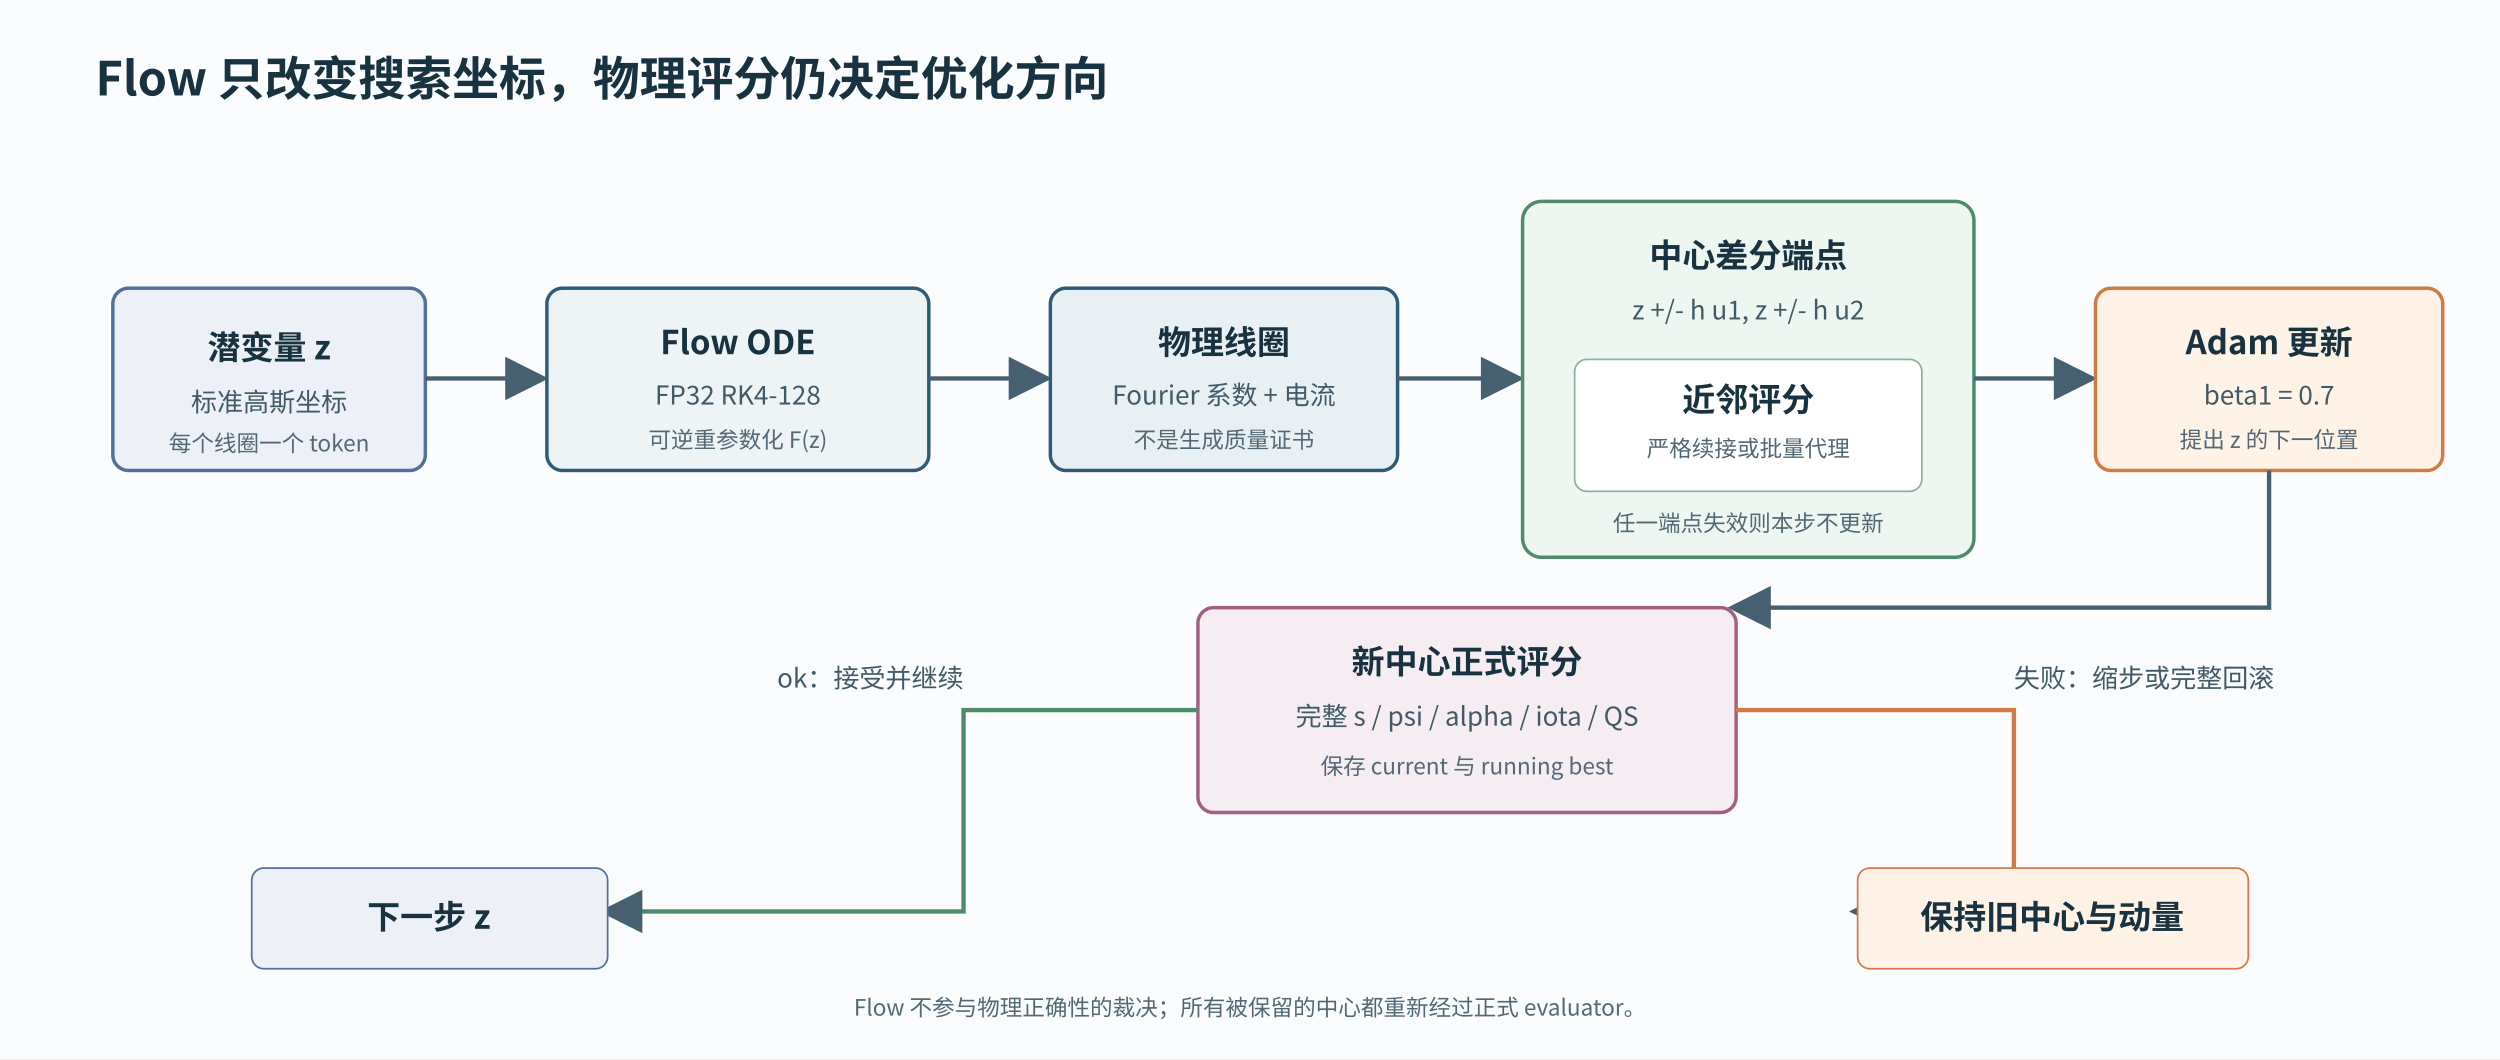
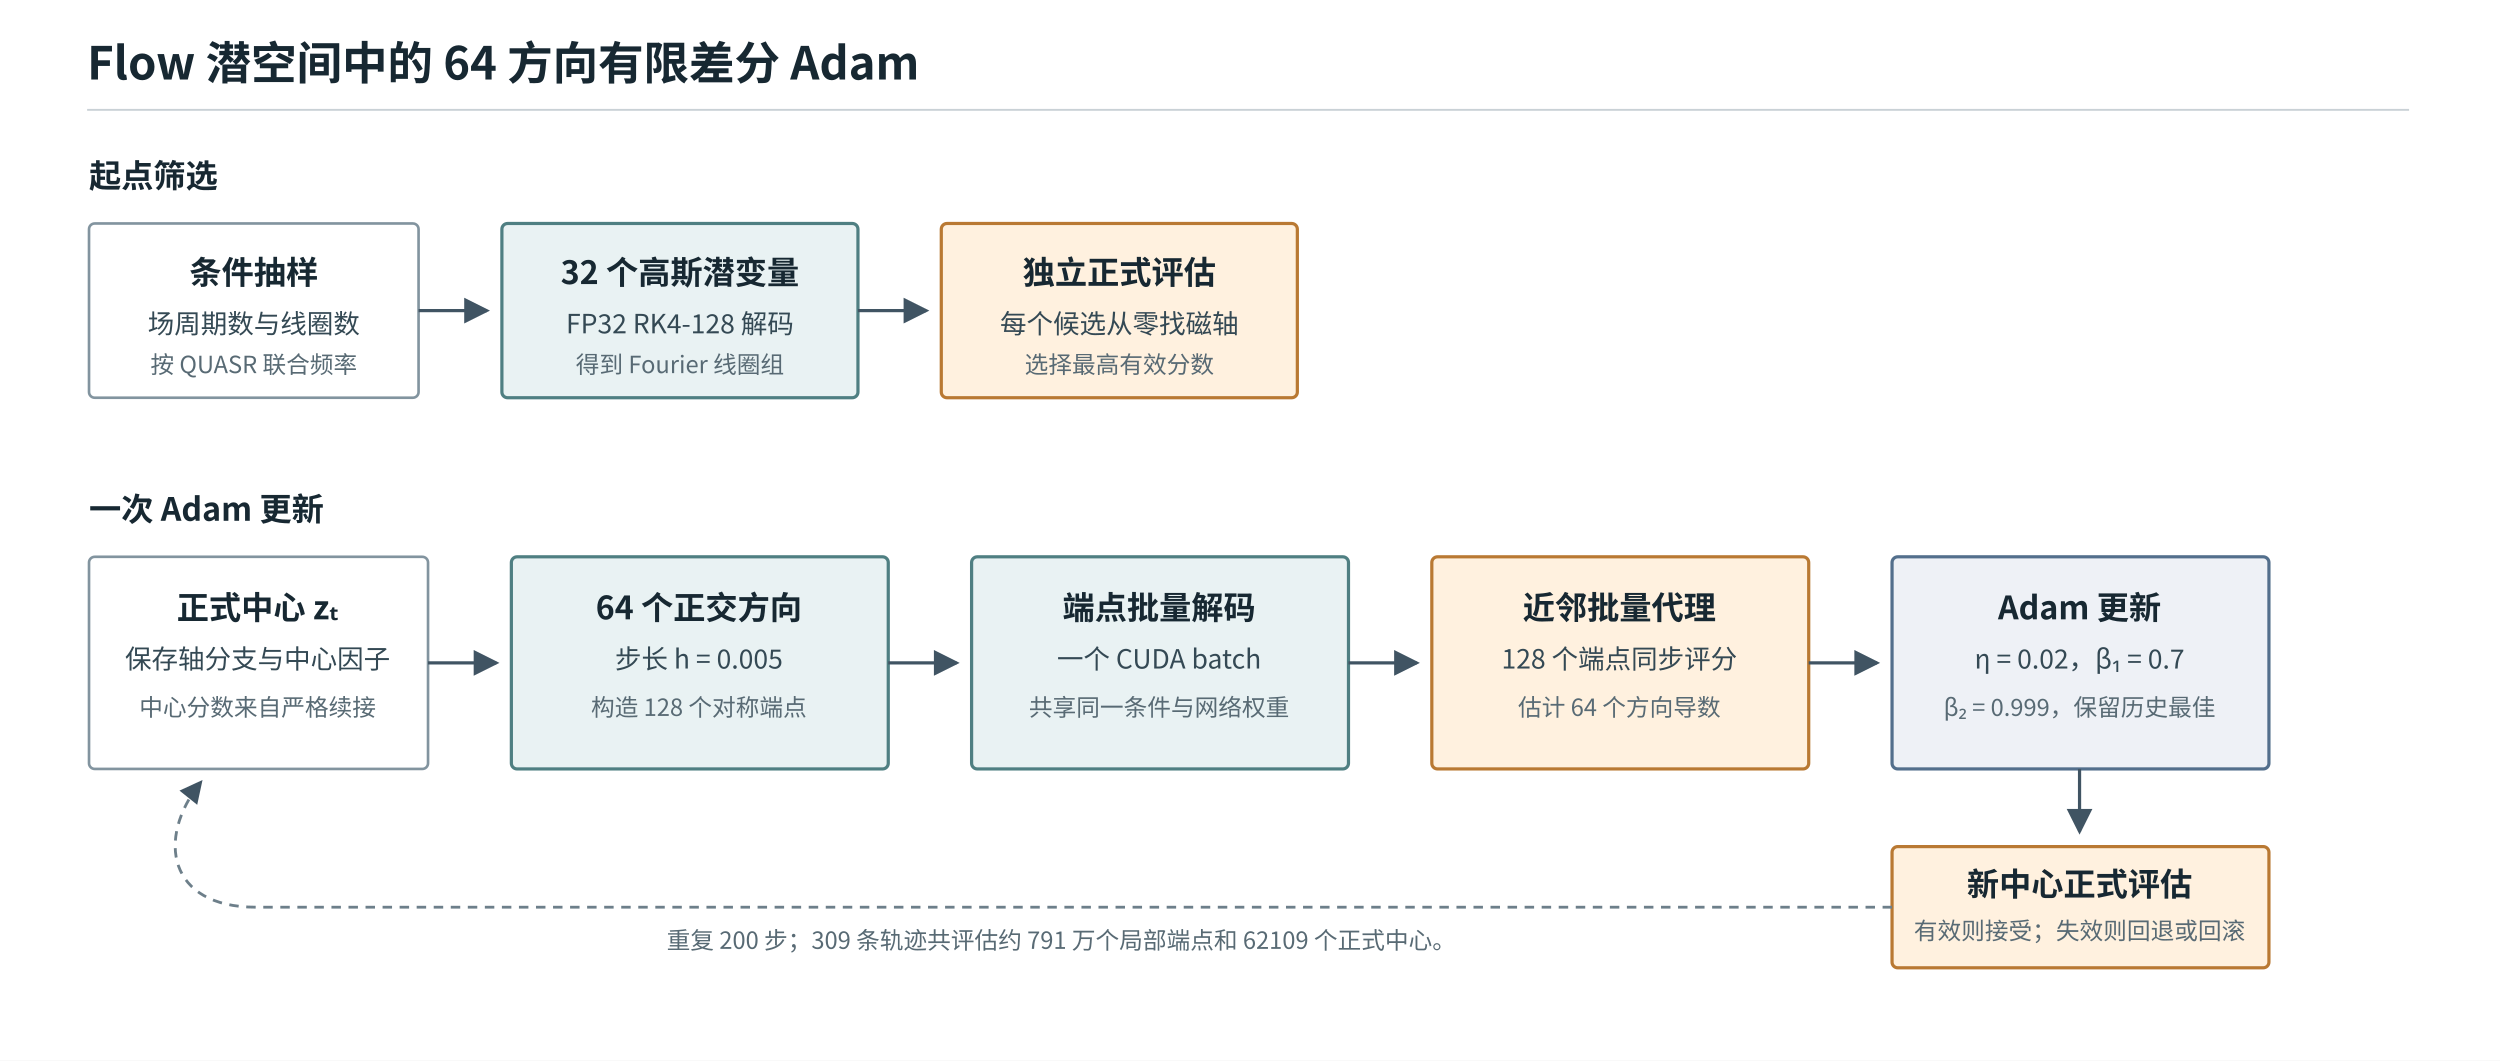
- <svg xmlns="http://www.w3.org/2000/svg" width="1440" height="610" viewBox="0 0 1440 610">
+ <svg xmlns="http://www.w3.org/2000/svg" width="1320" height="560" viewBox="0 0 1320 560">
  <defs>
-     <marker id="arrow" markerWidth="10" markerHeight="10" refX="8" refY="5" orient="auto">
-       <path d="M0 0 L10 5 L0 10 Z" fill="#47606f" />
+     <marker id="arrow" markerWidth="8" markerHeight="8" refX="7" refY="4" orient="auto">
+       <path d="M0 0 L8 4 L0 8 Z" fill="#405463" />
    </marker>
    <style>
-       .title{font:700 27px 'Microsoft YaHei','Noto Sans CJK SC',sans-serif;fill:#18323f}
-       .label{font:700 19px 'Microsoft YaHei','Noto Sans CJK SC',sans-serif;fill:#18323f}
-       .body{font:400 15px 'Microsoft YaHei','Noto Sans CJK SC',sans-serif;fill:#425a66}
-       .small{font:400 13px 'Microsoft YaHei','Noto Sans CJK SC',sans-serif;fill:#526975}
-       .line{stroke:#47606f;stroke-width:2.5;fill:none;marker-end:url(#arrow)}
+       .title{font:700 24px 'Noto Sans CJK SC','Microsoft YaHei',sans-serif;fill:#172832}
+       .head{font:700 17px 'Noto Sans CJK SC','Microsoft YaHei',sans-serif;fill:#172832}
+       .body{font:400 14px 'Noto Sans CJK SC','Microsoft YaHei',sans-serif;fill:#344954}
+       .small{font:400 12.5px 'Noto Sans CJK SC','Microsoft YaHei',sans-serif;fill:#586a74}
+       .box{fill:#fff;stroke:#82949f;stroke-width:1.4}
+       .flow{fill:#e9f2f3;stroke:#4f7f82;stroke-width:1.7}
+       .score{fill:#fff1df;stroke:#b97933;stroke-width:1.7}
+       .adam{fill:#eef1f6;stroke:#536f8c;stroke-width:1.7}
+       .path{fill:none;stroke:#405463;stroke-width:1.7;marker-end:url(#arrow)}
+       .feedback{fill:none;stroke:#6d7f8a;stroke-width:1.5;stroke-dasharray:5 4;marker-end:url(#arrow)}
    </style>
  </defs>
-   <rect width="1440" height="610" fill="#fbfcfd" />
-   <text x="55" y="55" class="title">Flow 只改变搜索坐标，物理评分仍决定优化方向</text>
-   <g transform="translate(65 116)">
-     <rect x="0" y="50" width="180" height="105" rx="9" fill="#edf1f7" stroke="#536f9d" stroke-width="2" />
-     <text x="90" y="91" text-anchor="middle" class="label">潜变量 z</text>
-     <text x="90" y="121" text-anchor="middle" class="body">标准高斯坐标</text>
-     <text x="90" y="144" text-anchor="middle" class="small">每个线圈一个 token</text>
-     <path class="line" d="M180 102 H246" />
-     <rect x="250" y="50" width="220" height="105" rx="9" fill="#eef3f6" stroke="#315a78" stroke-width="2" />
-     <text x="360" y="88" text-anchor="middle" class="label">Flow ODE</text>
-     <text x="360" y="117" text-anchor="middle" class="body">FP32 RK4-128</text>
-     <text x="360" y="142" text-anchor="middle" class="small">可逆重参数化 F(z)</text>
-     <path class="line" d="M470 102 H536" />
-     <rect x="540" y="50" width="200" height="105" rx="9" fill="#e8f0f4" stroke="#315a78" stroke-width="2" />
-     <text x="640" y="88" text-anchor="middle" class="label">物理线圈</text>
-     <text x="640" y="117" text-anchor="middle" class="body">Fourier 系数 + 电流</text>
-     <text x="640" y="142" text-anchor="middle" class="small">不是生成质量证书</text>
-     <path class="line" d="M740 102 H808" />
-     <rect x="812" y="0" width="260" height="205" rx="11" fill="#eef6f1" stroke="#4d8b6a" stroke-width="2" />
-     <text x="942" y="38" text-anchor="middle" class="label">中心差分端点</text>
-     <text x="942" y="68" text-anchor="middle" class="body">z +/- h u1, z +/- h u2</text>
-     <rect x="842" y="91" width="200" height="76" rx="7" fill="#ffffff" stroke="#8db19b" />
-     <text x="942" y="121" text-anchor="middle" class="label">近邻评分</text>
-     <text x="942" y="147" text-anchor="middle" class="small">严格续接或批量代理</text>
-     <text x="942" y="190" text-anchor="middle" class="small">任一端点失效则本步不更新</text>
-     <path class="line" d="M1072 102 H1138" />
-     <rect x="1142" y="50" width="200" height="105" rx="9" fill="#fff3e8" stroke="#d17a45" stroke-width="2" />
-     <text x="1242" y="88" text-anchor="middle" class="label">Adam 更新</text>
-     <text x="1242" y="117" text-anchor="middle" class="body">beta1 = 0.7</text>
-     <text x="1242" y="142" text-anchor="middle" class="small">提出 z 的下一位置</text>
-   </g>
-   <path class="line" d="M1307 271 V350 H1000" />
-   <g transform="translate(690 350)">
-     <rect x="0" y="0" width="310" height="118" rx="9" fill="#f6edf3" stroke="#a35f82" stroke-width="2" />
-     <text x="155" y="38" text-anchor="middle" class="label">新中心正式评分</text>
-     <text x="155" y="68" text-anchor="middle" class="body">完整 s / psi / alpha / iota / QS</text>
-     <text x="155" y="96" text-anchor="middle" class="small">保存 current 与 running best</text>
-   </g>
-   <path d="M690 409 H555 V525 H350" stroke="#4d8b6a" stroke-width="2.5" fill="none" marker-end="url(#arrow)" />
-   <text x="555" y="396" text-anchor="end" class="body" fill="#4d8b6a">ok：接受并继续</text>
-   <path d="M1000 409 H1160 V525 H1070" stroke="#d17a45" stroke-width="2.5" fill="none" marker-end="url(#arrow)" />
-   <text x="1160" y="396" class="body" fill="#b45f2e">失败：缩步或完整回滚</text>
-   <rect x="145" y="500" width="205" height="58" rx="7" fill="#edf1f7" stroke="#536f9d" />
-   <text x="247" y="535" text-anchor="middle" class="label">下一步 z</text>
-   <rect x="1070" y="500" width="225" height="58" rx="7" fill="#fff3e8" stroke="#d17a45" />
-   <text x="1182" y="535" text-anchor="middle" class="label">保持旧中心与动量</text>
-   <text x="720" y="585" text-anchor="middle" class="small">Flow 不参与物理正确性的裁决；所有被保留的中心都重新经过正式 evaluator。</text>
+   <rect width="1320" height="560" fill="#fff" />
+   <text x="46" y="42" class="title">Flow 潜空间中的 64 方向有限差分 Adam</text>
+   <line x1="46" y1="58" x2="1272" y2="58" stroke="#c9d1d6" />
+   <text x="47" y="99" class="head">起点筛选</text>
+   <rect x="47" y="118" width="174" height="92" rx="3" class="box" />
+   <text x="134" y="150" text-anchor="middle" class="head">条件抽样</text>
+   <text x="134" y="176" text-anchor="middle" class="body">场周期数与线圈数</text>
+   <text x="134" y="197" text-anchor="middle" class="small">按 QUASR 联合频率</text>
+   <rect x="265" y="118" width="188" height="92" rx="3" class="flow" />
+   <text x="359" y="150" text-anchor="middle" class="head">32 个高斯潜变量</text>
+   <text x="359" y="176" text-anchor="middle" class="body">FP32 RK4-128 解码</text>
+   <text x="359" y="197" text-anchor="middle" class="small">得到 Fourier 线圈组</text>
+   <rect x="497" y="118" width="188" height="92" rx="3" class="score" />
+   <text x="591" y="150" text-anchor="middle" class="head">独立正式评估</text>
+   <text x="591" y="176" text-anchor="middle" class="body">每个候选从零找磁轴</text>
+   <text x="591" y="197" text-anchor="middle" class="small">选择最高有效分数</text>
+   <path d="M221 164 H257" class="path" />
+   <path d="M453 164 H489" class="path" />
+   <text x="47" y="275" class="head">一次 Adam 更新</text>
+   <rect x="47" y="294" width="179" height="112" rx="3" class="box" />
+   <text x="136" y="327" text-anchor="middle" class="head">正式中心 zₜ</text>
+   <text x="136" y="353" text-anchor="middle" class="body">保存轴分支与中心因子</text>
+   <text x="136" y="378" text-anchor="middle" class="small">中心分数来自严格续接</text>
+   <rect x="270" y="294" width="199" height="112" rx="3" class="flow" />
+   <text x="369" y="327" text-anchor="middle" class="head">64 个正交方向</text>
+   <text x="369" y="353" text-anchor="middle" class="body">步长 h = 0.005</text>
+   <text x="369" y="378" text-anchor="middle" class="small">构造 128 个对称端点</text>
+   <rect x="513" y="294" width="199" height="112" rx="3" class="flow" />
+   <text x="612" y="327" text-anchor="middle" class="head">端点批量解码</text>
+   <text x="612" y="353" text-anchor="middle" class="body">一个 CUDA batch</text>
+   <text x="612" y="378" text-anchor="middle" class="small">共享同一条件与网络权重</text>
+   <rect x="756" y="294" width="199" height="112" rx="3" class="score" />
+   <text x="855" y="327" text-anchor="middle" class="head">近邻批量代理</text>
+   <text x="855" y="353" text-anchor="middle" class="body">128 个端点同步评分</text>
+   <text x="855" y="378" text-anchor="middle" class="small">估计 64 个方向导数</text>
+   <rect x="999" y="294" width="199" height="112" rx="3" class="adam" />
+   <text x="1098" y="327" text-anchor="middle" class="head">Adam 更新</text>
+   <text x="1098" y="353" text-anchor="middle" class="body">η = 0.02，β₁ = 0.7</text>
+   <text x="1098" y="378" text-anchor="middle" class="small">β₂ = 0.999，保留历史最佳</text>
+   <path d="M226 350 H262" class="path" />
+   <path d="M469 350 H505" class="path" />
+   <path d="M712 350 H748" class="path" />
+   <path d="M955 350 H991" class="path" />
+   <rect x="999" y="447" width="199" height="64" rx="3" class="score" />
+   <text x="1098" y="473" text-anchor="middle" class="head">新中心正式评估</text>
+   <text x="1098" y="496" text-anchor="middle" class="small">有效则接受；失效则回退或回滚</text>
+   <path d="M1098 406 V439" class="path" />
+   <path d="M999 479 H135 C89 479 82 443 106 413" class="feedback" />
+   <text x="352" y="501" class="small">重复 200 步；309 条轨迹共评估约 791 万个局部端点和 62109 个正式中心。</text>
</svg>
